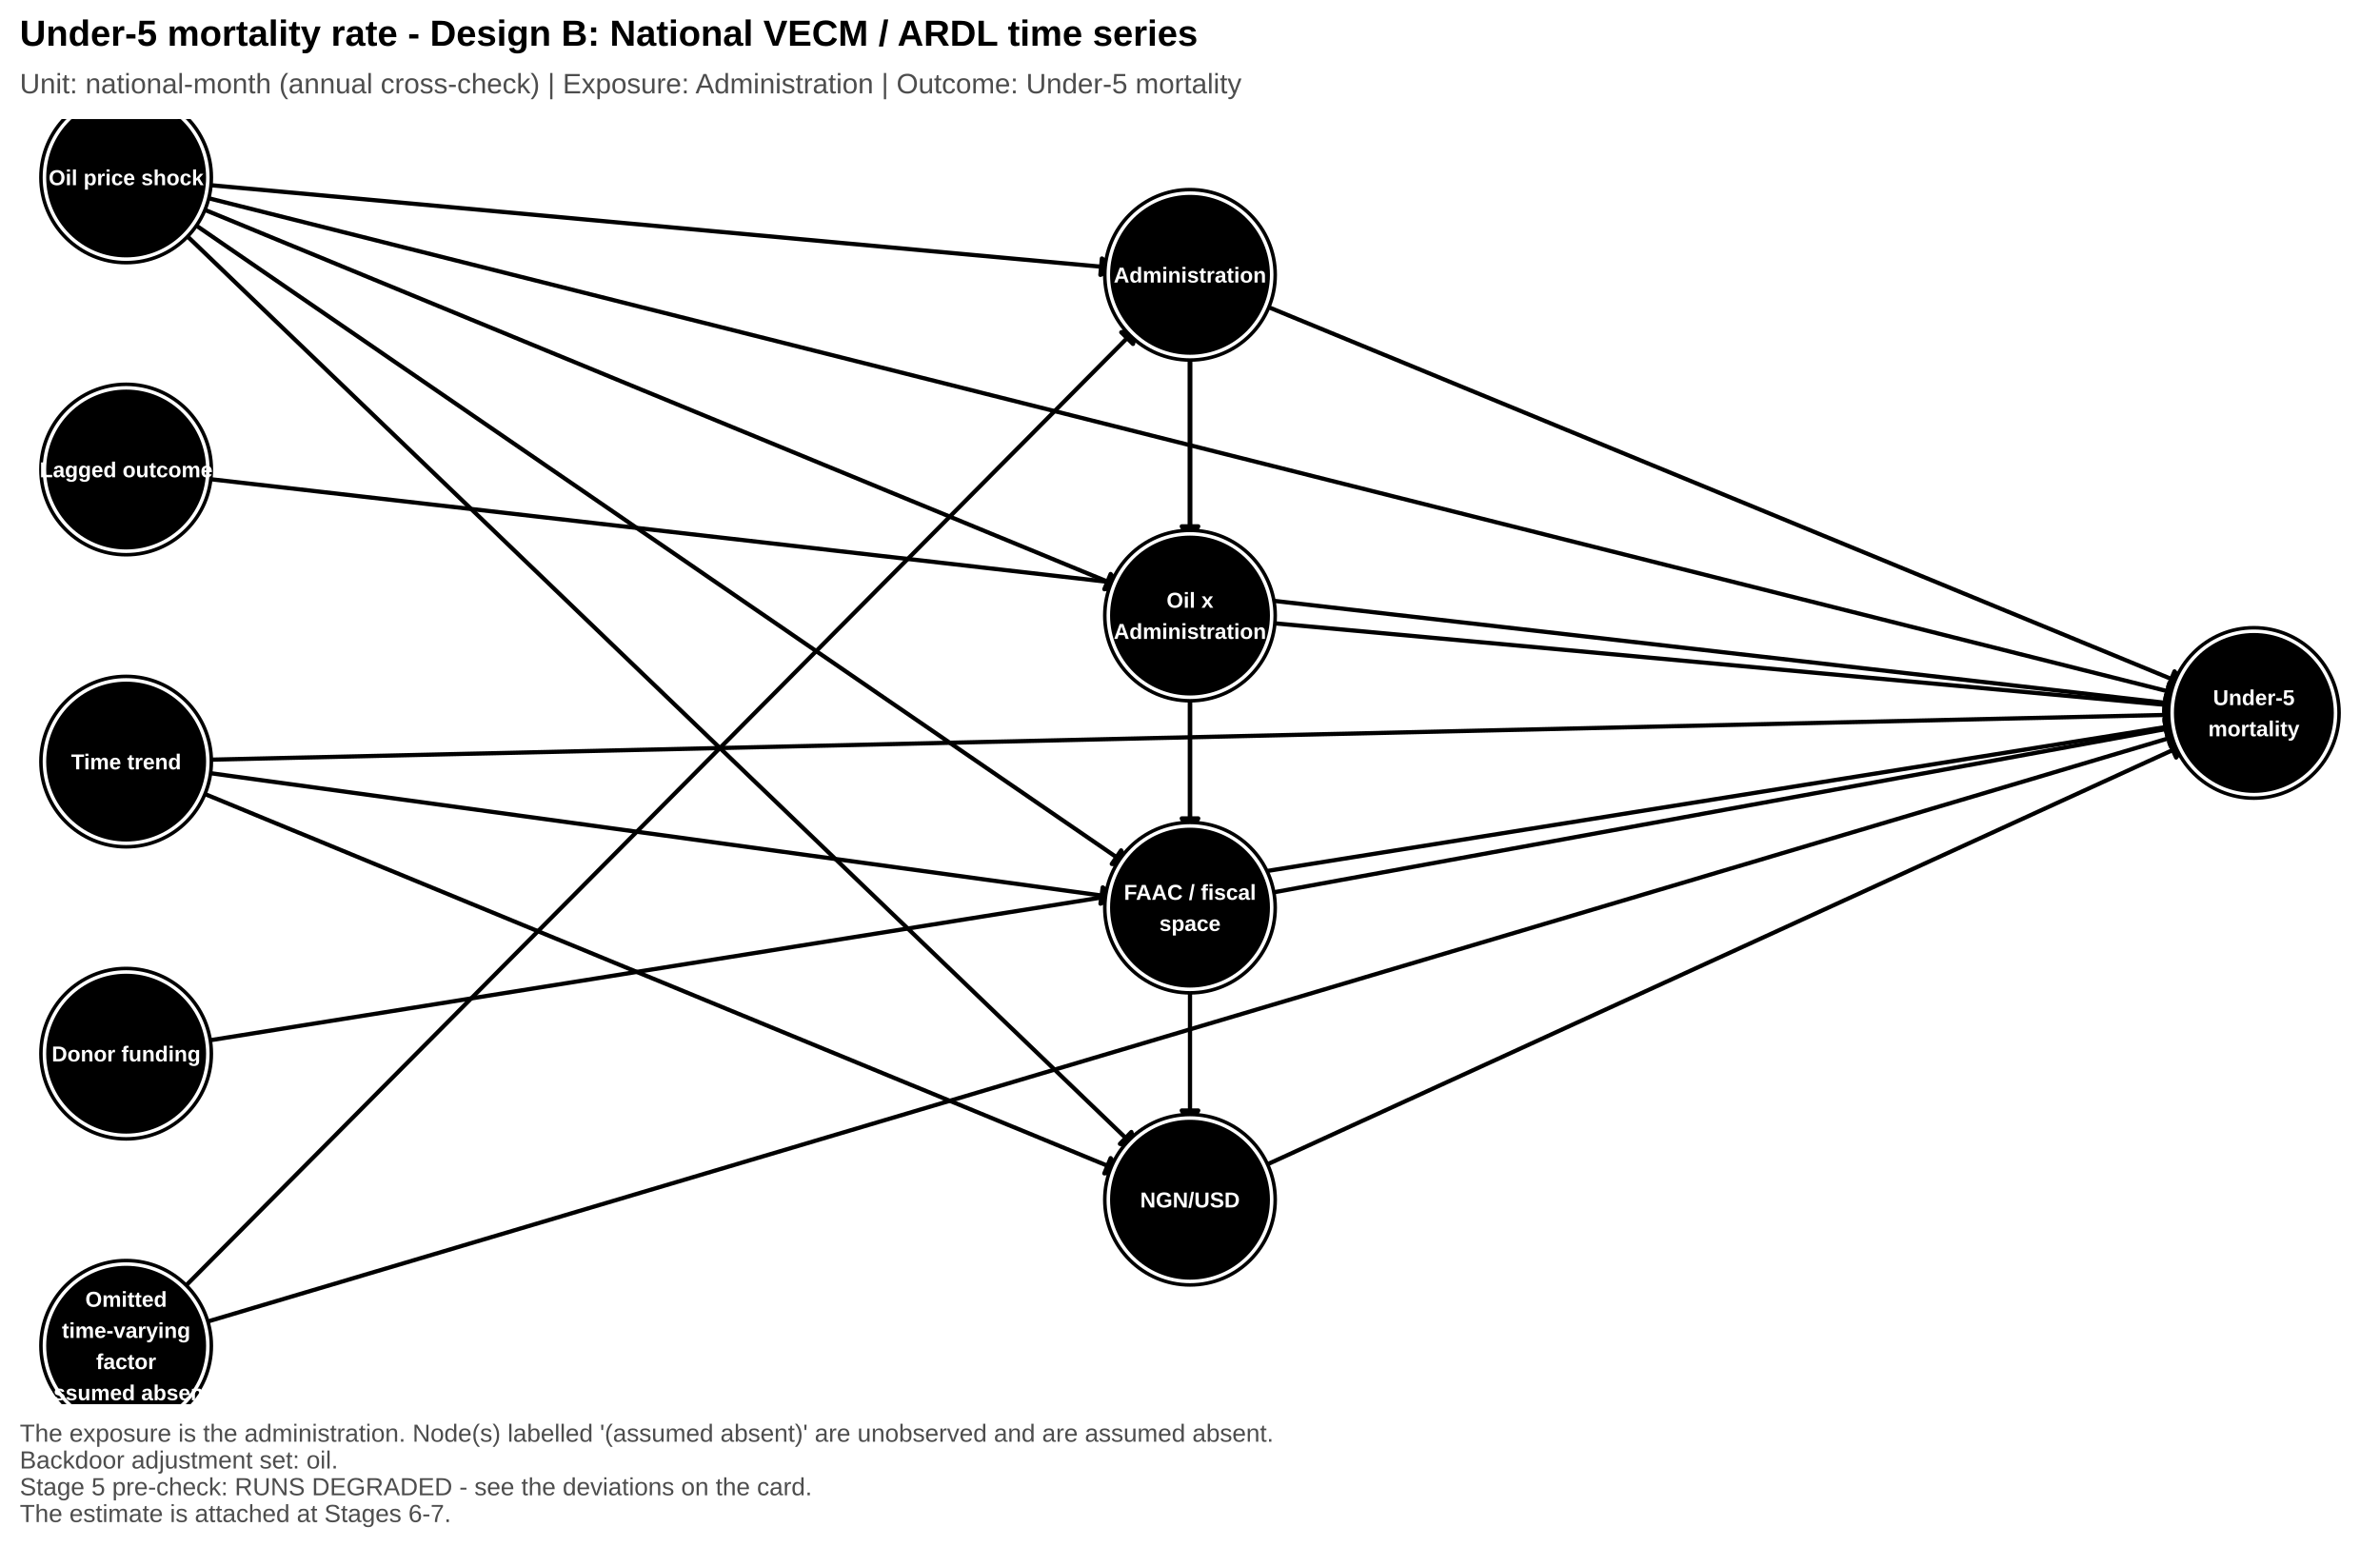
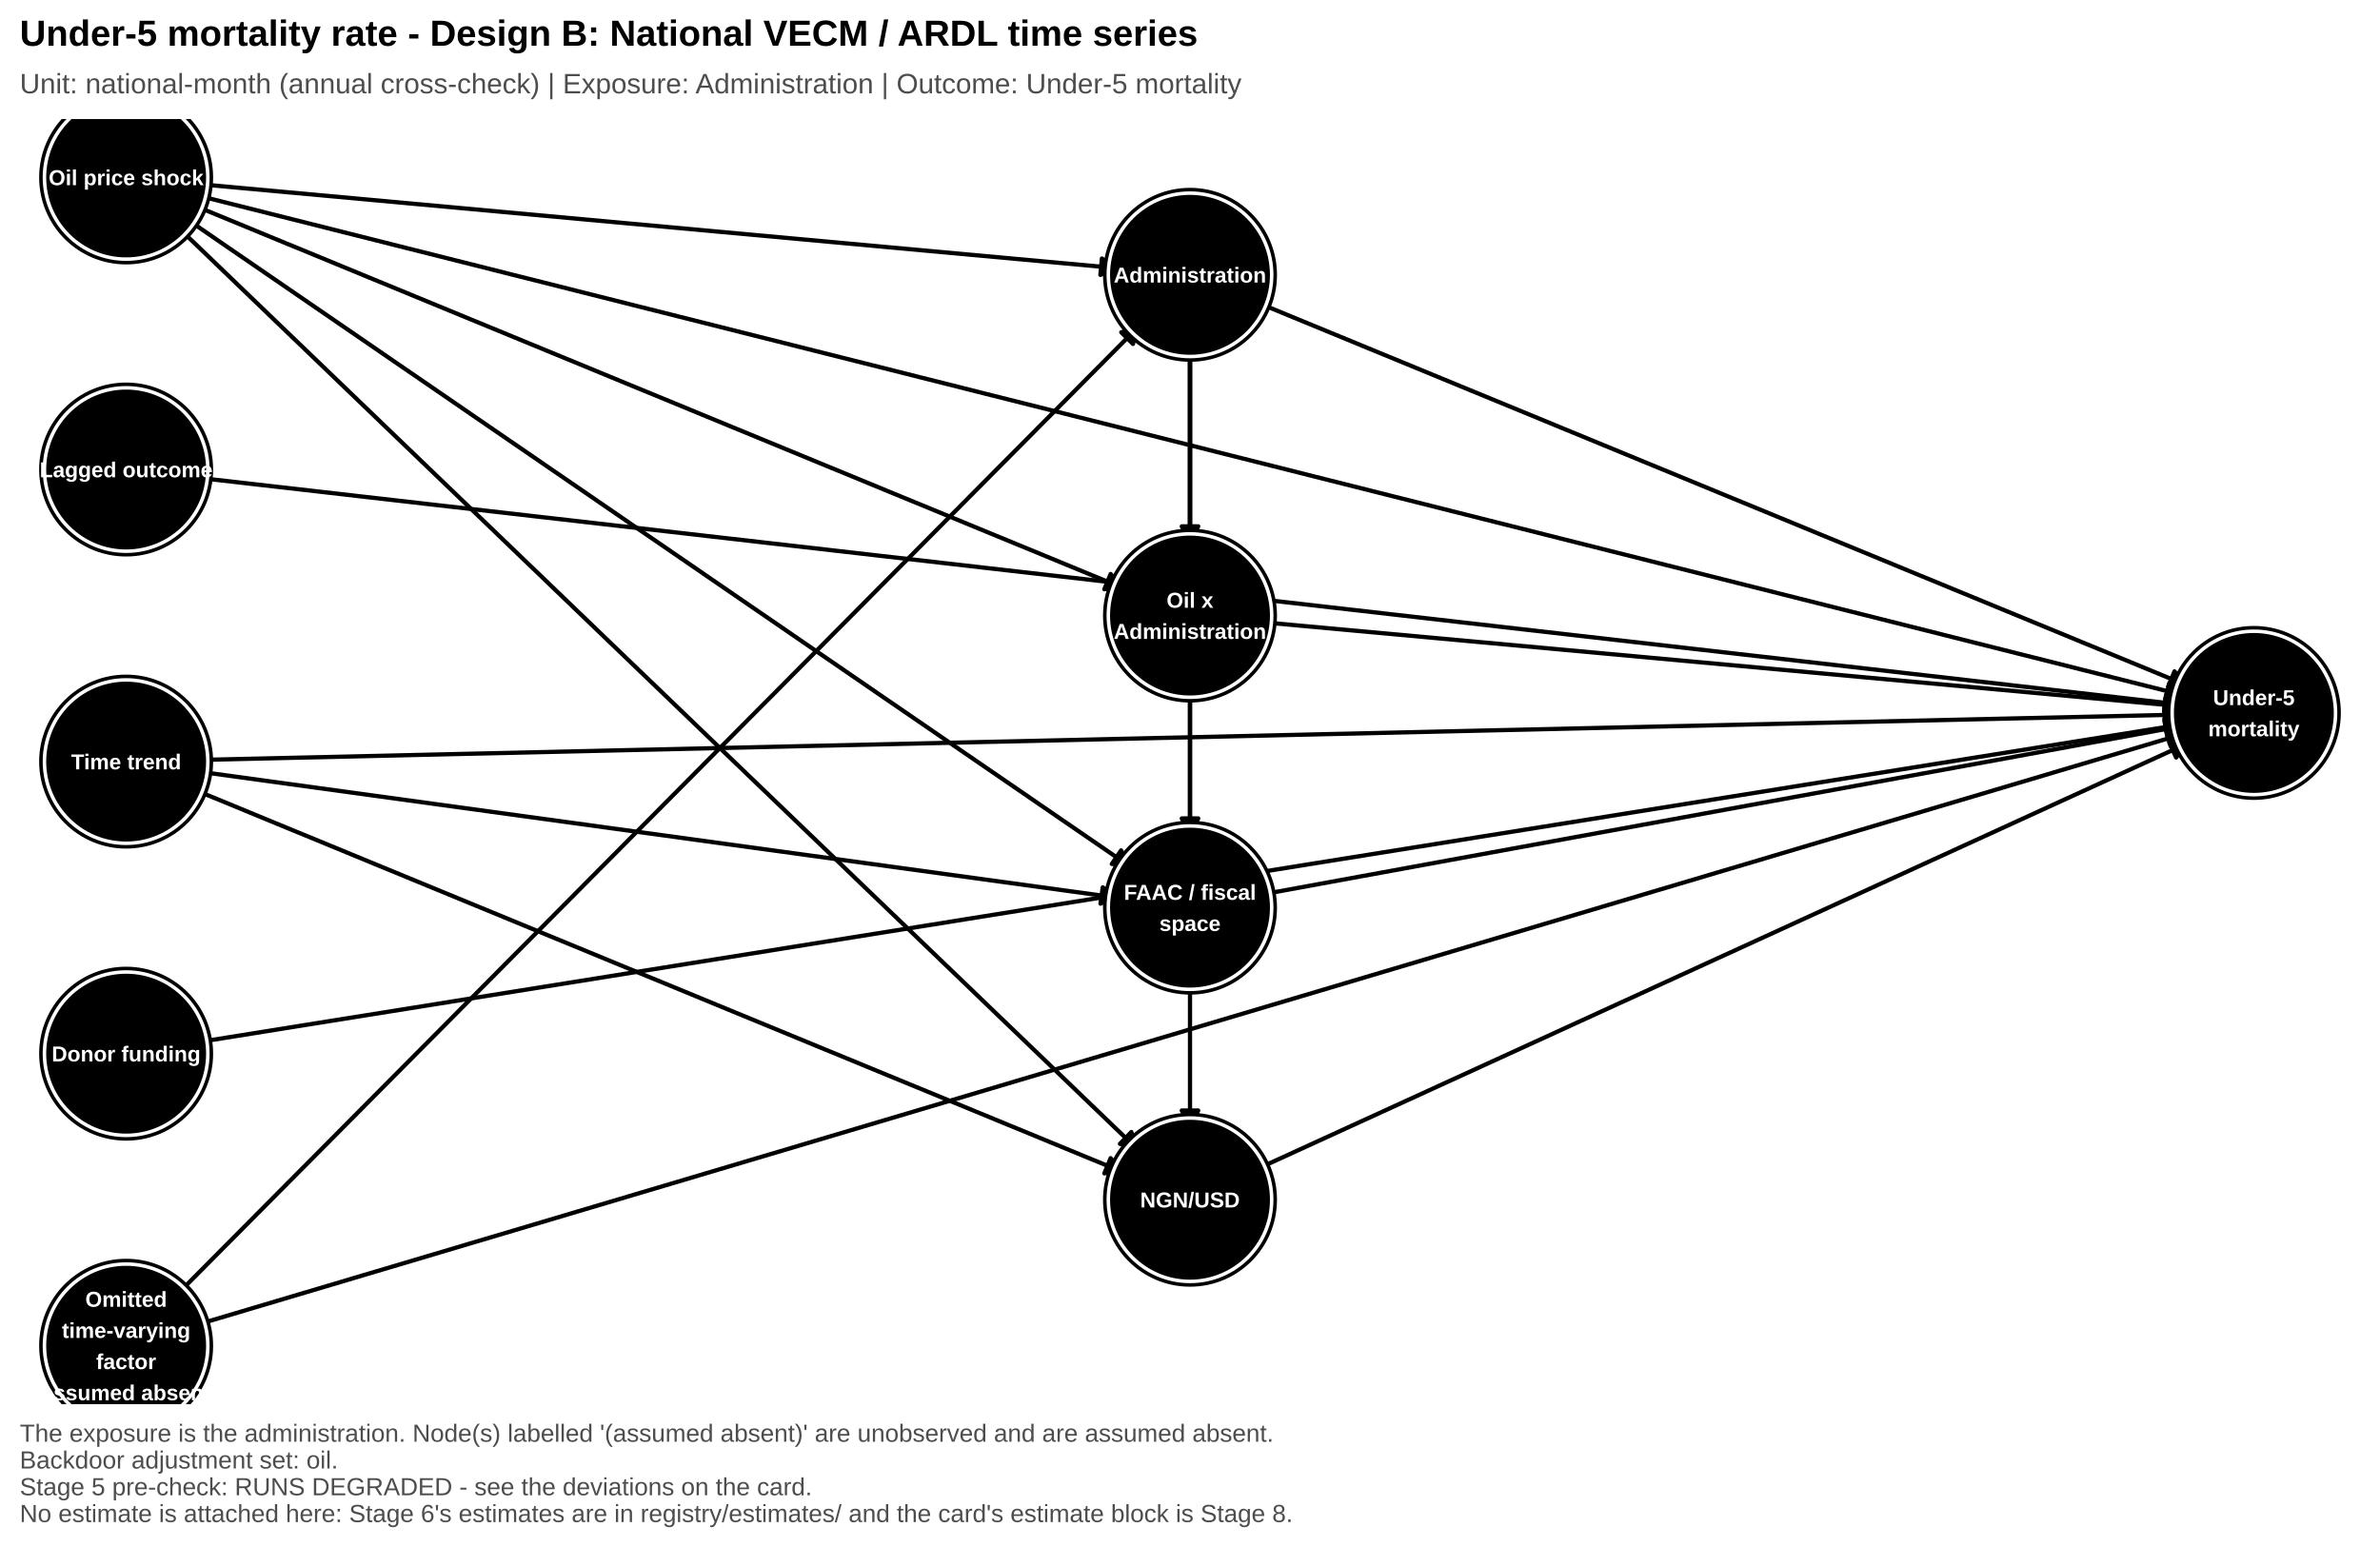
<svg xmlns="http://www.w3.org/2000/svg" width="720.00pt" height="468.00pt" viewBox="0 0 720.00 468.00">
  <g class="svglite">
    <defs>
      <style type="text/css">
    .svglite line, .svglite polyline, .svglite polygon, .svglite path, .svglite rect, .svglite circle {
      fill: none;
      stroke: #000000;
      stroke-linecap: round;
      stroke-linejoin: round;
      stroke-miterlimit: 10.00;
    }
    .svglite text {
      white-space: pre;
    }
    .svglite g.glyphgroup path {
      fill: inherit;
      stroke: none;
    }
  </style>
    </defs>
    <rect width="100%" height="100%" style="stroke: none; fill: #FFFFFF;" />
    <defs>
      <clipPath id="cpMC4wMHw3MjAuMDB8MC4wMHw0NjguMDA=">
        <rect x="0.00" y="0.00" width="720.00" height="468.00" />
      </clipPath>
    </defs>
    <g clip-path="url(#cpMC4wMHw3MjAuMDB8MC4wMHw0NjguMDA=)">
      <rect x="0.00" y="-0" width="720.00" height="468.00" style="stroke-width: 1.16; stroke: none; fill: #FFFFFF;" />
    </g>
    <defs>
      <clipPath id="cpNS45OHw3MTQuMDJ8MzYuMDF8NDI0Ljgw">
        <rect x="5.98" y="36.01" width="708.04" height="388.78" />
      </clipPath>
    </defs>
    <g clip-path="url(#cpNS45OHw3MTQuMDJ8MzYuMDF8NDI0Ljgw)">
      <polyline points="380.97,91.77 382.76,92.51 386.01,93.85 389.26,95.19 392.51,96.53 395.76,97.86 399.01,99.20 402.26,100.54 405.51,101.88 408.76,103.22 412.01,104.56 415.27,105.90 418.52,107.24 421.77,108.57 425.02,109.91 428.27,111.25 431.52,112.59 434.77,113.93 438.02,115.27 441.27,116.61 444.52,117.95 447.77,119.28 451.03,120.62 454.28,121.96 457.53,123.30 460.78,124.64 464.03,125.98 467.28,127.32 470.53,128.66 473.78,130.00 477.03,131.33 480.28,132.67 483.53,134.01 486.78,135.35 490.04,136.69 493.29,138.03 496.54,139.37 499.79,140.71 503.04,142.04 506.29,143.38 509.54,144.72 512.79,146.06 516.04,147.40 519.29,148.74 522.54,150.08 525.80,151.42 529.05,152.75 532.30,154.09 535.55,155.43 538.80,156.77 542.05,158.11 545.30,159.45 548.55,160.79 551.80,162.13 555.05,163.46 558.30,164.80 561.56,166.14 564.81,167.48 568.06,168.82 571.31,170.16 574.56,171.50 577.81,172.84 581.06,174.18 584.31,175.51 587.56,176.85 590.81,178.19 594.06,179.53 597.32,180.87 600.57,182.21 603.82,183.55 607.07,184.89 610.32,186.22 613.57,187.56 616.82,188.90 620.07,190.24 623.32,191.58 626.57,192.92 629.82,194.26 633.08,195.60 636.33,196.93 639.58,198.27 642.83,199.61 646.08,200.95 649.33,202.29 652.58,203.63 655.83,204.97 659.08,206.31 660.87,207.04 " style="stroke-width: 1.28; stroke-linecap: butt;" />
      <polygon points="655.93,207.70 660.87,207.04 657.83,203.10 " style="stroke-width: 1.28; stroke-linecap: butt; fill: #000000;" />
      <polyline points="360.00,105.81 360.00,106.34 360.00,108.28 360.00,110.21 360.00,112.14 360.00,114.08 360.00,116.01 360.00,117.95 360.00,119.88 360.00,121.81 360.00,123.75 360.00,125.68 360.00,127.62 360.00,129.55 360.00,131.48 360.00,133.42 360.00,135.35 360.00,137.28 360.00,139.22 360.00,141.15 360.00,143.09 360.00,145.02 360.00,146.95 360.00,148.89 360.00,150.82 360.00,152.75 360.00,154.69 360.00,156.62 360.00,158.56 360.00,160.49 360.00,162.42 360.00,164.36 360.00,166.29 360.00,168.22 360.00,170.16 360.00,172.09 360.00,174.03 360.00,175.96 360.00,177.89 360.00,179.83 360.00,181.76 360.00,183.70 360.00,185.63 360.00,187.56 360.00,189.50 360.00,191.43 360.00,193.36 360.00,195.30 360.00,197.23 360.00,199.17 360.00,201.10 360.00,203.03 360.00,204.97 360.00,206.90 360.00,208.83 360.00,210.77 360.00,212.70 360.00,214.64 360.00,216.57 360.00,218.50 360.00,220.44 360.00,222.37 360.00,224.31 360.00,226.24 360.00,228.17 360.00,230.11 360.00,232.04 360.00,233.97 360.00,235.91 360.00,237.84 360.00,239.78 360.00,241.71 360.00,243.64 360.00,245.58 360.00,247.51 360.00,249.44 360.00,251.38 360.00,251.91 " style="stroke-width: 1.28; stroke-linecap: butt;" />
      <polygon points="357.51,247.59 360.00,251.91 362.49,247.59 " style="stroke-width: 1.28; stroke-linecap: butt; fill: #000000;" />
      <polyline points="360.00,105.81 360.00,108.57 360.00,111.40 360.00,114.23 360.00,117.05 360.00,119.88 360.00,122.71 360.00,125.53 360.00,128.36 360.00,131.19 360.00,134.01 360.00,136.84 360.00,139.66 360.00,142.49 360.00,145.32 360.00,148.14 360.00,150.97 360.00,153.80 360.00,156.62 360.00,159.45 360.00,162.27 360.00,165.10 360.00,167.93 360.00,170.75 360.00,173.58 360.00,176.41 360.00,179.23 360.00,182.06 360.00,184.89 360.00,187.71 360.00,190.54 360.00,193.36 360.00,196.19 360.00,199.02 360.00,201.84 360.00,204.67 360.00,207.50 360.00,210.32 360.00,213.15 360.00,215.98 360.00,218.80 360.00,221.63 360.00,224.45 360.00,227.28 360.00,230.11 360.00,232.93 360.00,235.76 360.00,238.59 360.00,241.41 360.00,244.24 360.00,247.06 360.00,249.89 360.00,252.72 360.00,255.54 360.00,258.37 360.00,261.20 360.00,264.02 360.00,266.85 360.00,269.68 360.00,272.50 360.00,275.33 360.00,278.15 360.00,280.98 360.00,283.81 360.00,286.63 360.00,289.46 360.00,292.29 360.00,295.11 360.00,297.94 360.00,300.77 360.00,303.59 360.00,306.42 360.00,309.24 360.00,312.07 360.00,314.90 360.00,317.72 360.00,320.55 360.00,323.38 360.00,326.20 360.00,329.03 360.00,331.85 360.00,334.68 360.00,337.51 360.00,340.27 " style="stroke-width: 1.28; stroke-linecap: butt;" />
      <polygon points="357.51,335.95 360.00,340.27 362.49,335.95 " style="stroke-width: 1.28; stroke-linecap: butt; fill: #000000;" />
      <polyline points="360.00,105.81 360.00,106.05 360.00,107.09 360.00,108.13 360.00,109.17 360.00,110.21 360.00,111.25 360.00,112.29 360.00,113.33 360.00,114.38 360.00,115.42 360.00,116.46 360.00,117.50 360.00,118.54 360.00,119.58 360.00,120.62 360.00,121.66 360.00,122.71 360.00,123.75 360.00,124.79 360.00,125.83 360.00,126.87 360.00,127.91 360.00,128.95 360.00,130.00 360.00,131.04 360.00,132.08 360.00,133.12 360.00,134.16 360.00,135.20 360.00,136.24 360.00,137.28 360.00,138.33 360.00,139.37 360.00,140.41 360.00,141.45 360.00,142.49 360.00,143.53 360.00,144.57 360.00,145.61 360.00,146.66 360.00,147.70 360.00,148.74 360.00,149.78 360.00,150.82 360.00,151.86 360.00,152.90 360.00,153.94 360.00,154.99 360.00,156.03 360.00,157.07 360.00,158.11 360.00,159.15 360.00,160.19 360.00,161.23 360.00,162.27 360.00,163.32 360.00,163.55 " style="stroke-width: 1.28; stroke-linecap: butt;" />
      <polygon points="357.51,159.23 360.00,163.55 362.49,159.23 " style="stroke-width: 1.28; stroke-linecap: butt; fill: #000000;" />
      <polyline points="60.55,315.18 64.17,314.60 70.67,313.56 77.17,312.52 83.67,311.48 90.18,310.43 96.68,309.39 103.18,308.35 109.68,307.31 116.18,306.27 122.68,305.23 129.19,304.19 135.69,303.15 142.19,302.10 148.69,301.06 155.19,300.02 161.70,298.98 168.20,297.94 174.70,296.90 181.20,295.86 187.70,294.82 194.20,293.77 200.71,292.73 207.21,291.69 213.71,290.65 220.21,289.61 226.71,288.57 233.22,287.53 239.72,286.48 246.22,285.44 252.72,284.40 259.22,283.36 265.72,282.32 272.23,281.28 278.73,280.24 285.23,279.20 291.73,278.15 298.23,277.11 304.73,276.07 311.24,275.03 317.74,273.99 324.24,272.95 330.74,271.91 337.24,270.87 343.75,269.82 350.25,268.78 356.75,267.74 363.25,266.70 369.75,265.66 376.25,264.62 382.76,263.58 389.26,262.54 395.76,261.49 402.26,260.45 408.76,259.41 415.27,258.37 421.77,257.33 428.27,256.29 434.77,255.25 441.27,254.21 447.77,253.16 454.28,252.12 460.78,251.08 467.28,250.04 473.78,249.00 480.28,247.96 486.78,246.92 493.29,245.87 499.79,244.83 506.29,243.79 512.79,242.75 519.29,241.71 525.80,240.67 532.30,239.63 538.80,238.59 545.30,237.54 551.80,236.50 558.30,235.46 564.81,234.42 571.31,233.38 577.81,232.34 584.31,231.30 590.81,230.26 597.32,229.21 603.82,228.17 610.32,227.13 616.82,226.09 623.32,225.05 629.82,224.01 636.33,222.97 642.83,221.93 649.33,220.88 655.83,219.84 659.45,219.26 " style="stroke-width: 1.28; stroke-linecap: butt;" />
      <polygon points="655.58,222.41 659.45,219.26 654.79,217.49 " style="stroke-width: 1.28; stroke-linecap: butt; fill: #000000;" />
      <polyline points="382.31,270.50 382.76,270.42 386.01,269.82 389.26,269.23 392.51,268.63 395.76,268.04 399.01,267.44 402.26,266.85 405.51,266.25 408.76,265.66 412.01,265.06 415.27,264.47 418.52,263.87 421.77,263.28 425.02,262.68 428.27,262.09 431.52,261.49 434.77,260.90 438.02,260.30 441.27,259.71 444.52,259.11 447.77,258.52 451.03,257.92 454.28,257.33 457.53,256.73 460.78,256.14 464.03,255.54 467.28,254.95 470.53,254.35 473.78,253.76 477.03,253.16 480.28,252.57 483.53,251.97 486.78,251.38 490.04,250.78 493.29,250.19 496.54,249.59 499.79,249.00 503.04,248.40 506.29,247.81 509.54,247.21 512.79,246.62 516.04,246.02 519.29,245.43 522.54,244.83 525.80,244.24 529.05,243.64 532.30,243.05 535.55,242.45 538.80,241.86 542.05,241.26 545.30,240.67 548.55,240.07 551.80,239.48 555.05,238.88 558.30,238.29 561.56,237.69 564.81,237.10 568.06,236.50 571.31,235.91 574.56,235.31 577.81,234.72 581.06,234.12 584.31,233.53 587.56,232.93 590.81,232.34 594.06,231.74 597.32,231.15 600.57,230.55 603.82,229.96 607.07,229.36 610.32,228.77 613.57,228.17 616.82,227.58 620.07,226.98 623.32,226.39 626.57,225.79 629.82,225.20 633.08,224.60 636.33,224.01 639.58,223.41 642.83,222.82 646.08,222.22 649.33,221.63 652.58,221.03 655.83,220.44 659.08,219.84 659.53,219.76 " style="stroke-width: 1.28; stroke-linecap: butt;" />
      <polygon points="655.74,222.99 659.53,219.76 654.84,218.09 " style="stroke-width: 1.28; stroke-linecap: butt; fill: #000000;" />
      <polyline points="380.62,353.51 382.76,352.53 386.01,351.04 389.26,349.56 392.51,348.07 395.76,346.58 399.01,345.09 402.26,343.61 405.51,342.12 408.76,340.63 412.01,339.14 415.27,337.66 418.52,336.17 421.77,334.68 425.02,333.19 428.27,331.71 431.52,330.22 434.77,328.73 438.02,327.24 441.27,325.76 444.52,324.27 447.77,322.78 451.03,321.29 454.28,319.81 457.53,318.32 460.78,316.83 464.03,315.34 467.28,313.86 470.53,312.37 473.78,310.88 477.03,309.39 480.28,307.91 483.53,306.42 486.78,304.93 490.04,303.44 493.29,301.96 496.54,300.47 499.79,298.98 503.04,297.49 506.29,296.01 509.54,294.52 512.79,293.03 516.04,291.54 519.29,290.05 522.54,288.57 525.80,287.08 529.05,285.59 532.30,284.10 535.55,282.62 538.80,281.13 542.05,279.64 545.30,278.15 548.55,276.67 551.80,275.18 555.05,273.69 558.30,272.20 561.56,270.72 564.81,269.23 568.06,267.74 571.31,266.25 574.56,264.77 577.81,263.28 581.06,261.79 584.31,260.30 587.56,258.82 590.81,257.33 594.06,255.84 597.32,254.35 600.57,252.87 603.82,251.38 607.07,249.89 610.32,248.40 613.57,246.92 616.82,245.43 620.07,243.94 623.32,242.45 626.57,240.97 629.82,239.48 633.08,237.99 636.33,236.50 639.58,235.02 642.83,233.53 646.08,232.04 649.33,230.55 652.58,229.07 655.83,227.58 659.08,226.09 661.22,225.11 " style="stroke-width: 1.28; stroke-linecap: butt;" />
      <polygon points="658.33,229.17 661.22,225.11 656.26,224.64 " style="stroke-width: 1.28; stroke-linecap: butt; fill: #000000;" />
      <polyline points="60.69,144.62 64.17,145.02 70.67,145.76 77.17,146.51 83.67,147.25 90.18,147.99 96.68,148.74 103.18,149.48 109.68,150.23 116.18,150.97 122.68,151.71 129.19,152.46 135.69,153.20 142.19,153.94 148.69,154.69 155.19,155.43 161.70,156.18 168.20,156.92 174.70,157.66 181.20,158.41 187.70,159.15 194.20,159.89 200.71,160.64 207.21,161.38 213.71,162.13 220.21,162.87 226.71,163.61 233.22,164.36 239.72,165.10 246.22,165.84 252.72,166.59 259.22,167.33 265.72,168.08 272.23,168.82 278.73,169.56 285.23,170.31 291.73,171.05 298.23,171.80 304.73,172.54 311.24,173.28 317.74,174.03 324.24,174.77 330.74,175.51 337.24,176.26 343.75,177.00 350.25,177.75 356.75,178.49 363.25,179.23 369.75,179.98 376.25,180.72 382.76,181.46 389.26,182.21 395.76,182.95 402.26,183.70 408.76,184.44 415.27,185.18 421.77,185.93 428.27,186.67 434.77,187.41 441.27,188.16 447.77,188.90 454.28,189.65 460.78,190.39 467.28,191.13 473.78,191.88 480.28,192.62 486.78,193.36 493.29,194.11 499.79,194.85 506.29,195.60 512.79,196.34 519.29,197.08 525.80,197.83 532.30,198.57 538.80,199.31 545.30,200.06 551.80,200.80 558.30,201.55 564.81,202.29 571.31,203.03 577.81,203.78 584.31,204.52 590.81,205.26 597.32,206.01 603.82,206.75 610.32,207.50 616.82,208.24 623.32,208.98 629.82,209.73 636.33,210.47 642.83,211.22 649.33,211.96 655.83,212.70 659.31,213.10 " style="stroke-width: 1.28; stroke-linecap: butt;" />
      <polygon points="654.74,215.08 659.31,213.10 655.31,210.14 " style="stroke-width: 1.28; stroke-linecap: butt; fill: #000000;" />
      <polyline points="60.15,59.22 64.17,60.23 70.67,61.87 77.17,63.50 83.67,65.14 90.18,66.77 96.68,68.41 103.18,70.05 109.68,71.68 116.18,73.32 122.68,74.96 129.19,76.59 135.69,78.23 142.19,79.86 148.69,81.50 155.19,83.14 161.70,84.77 168.20,86.41 174.70,88.05 181.20,89.68 187.70,91.32 194.20,92.96 200.71,94.59 207.21,96.23 213.71,97.86 220.21,99.50 226.71,101.14 233.22,102.77 239.72,104.41 246.22,106.05 252.72,107.68 259.22,109.32 265.72,110.95 272.23,112.59 278.73,114.23 285.23,115.86 291.73,117.50 298.23,119.14 304.73,120.77 311.24,122.41 317.74,124.04 324.24,125.68 330.74,127.32 337.24,128.95 343.75,130.59 350.25,132.23 356.75,133.86 363.25,135.50 369.75,137.14 376.25,138.77 382.76,140.41 389.26,142.04 395.76,143.68 402.26,145.32 408.76,146.95 415.27,148.59 421.77,150.23 428.27,151.86 434.77,153.50 441.27,155.13 447.77,156.77 454.28,158.41 460.78,160.04 467.28,161.68 473.78,163.32 480.28,164.95 486.78,166.59 493.29,168.22 499.79,169.86 506.29,171.50 512.79,173.13 519.29,174.77 525.80,176.41 532.30,178.04 538.80,179.68 545.30,181.32 551.80,182.95 558.30,184.59 564.81,186.22 571.31,187.86 577.81,189.50 584.31,191.13 590.81,192.77 597.32,194.41 603.82,196.04 610.32,197.68 616.82,199.31 623.32,200.95 629.82,202.59 636.33,204.22 642.83,205.86 649.33,207.50 655.83,209.13 659.85,210.14 " style="stroke-width: 1.28; stroke-linecap: butt;" />
      <polygon points="655.06,211.51 659.85,210.14 656.27,206.67 " style="stroke-width: 1.28; stroke-linecap: butt; fill: #000000;" />
      <polyline points="60.74,55.75 60.92,55.77 64.17,56.06 67.42,56.36 70.67,56.66 73.92,56.96 77.17,57.25 80.42,57.55 83.67,57.85 86.92,58.15 90.18,58.44 93.43,58.74 96.68,59.04 99.93,59.34 103.18,59.63 106.43,59.93 109.68,60.23 112.93,60.53 116.18,60.82 119.43,61.12 122.68,61.42 125.94,61.72 129.19,62.01 132.44,62.31 135.69,62.61 138.94,62.91 142.19,63.20 145.44,63.50 148.69,63.80 151.94,64.10 155.19,64.39 158.44,64.69 161.70,64.99 164.95,65.29 168.20,65.58 171.45,65.88 174.70,66.18 177.95,66.48 181.20,66.77 184.45,67.07 187.70,67.37 190.95,67.67 194.20,67.96 197.46,68.26 200.71,68.56 203.96,68.86 207.21,69.15 210.46,69.45 213.71,69.75 216.96,70.05 220.21,70.34 223.46,70.64 226.71,70.94 229.96,71.24 233.22,71.53 236.47,71.83 239.72,72.13 242.97,72.43 246.22,72.72 249.47,73.02 252.72,73.32 255.97,73.62 259.22,73.91 262.47,74.21 265.72,74.51 268.97,74.81 272.23,75.10 275.48,75.40 278.73,75.70 281.98,76.00 285.23,76.29 288.48,76.59 291.73,76.89 294.98,77.19 298.23,77.48 301.48,77.78 304.73,78.08 307.99,78.38 311.24,78.67 314.49,78.97 317.74,79.27 320.99,79.57 324.24,79.86 327.49,80.16 330.74,80.46 333.99,80.76 337.24,81.05 337.42,81.07 " style="stroke-width: 1.28; stroke-linecap: butt;" />
      <polygon points="332.89,83.16 337.42,81.07 333.35,78.20 " style="stroke-width: 1.28; stroke-linecap: butt; fill: #000000;" />
      <polyline points="56.86,66.52 57.67,67.07 60.92,69.30 64.17,71.53 67.42,73.77 70.67,76.00 73.92,78.23 77.17,80.46 80.42,82.69 83.67,84.92 86.92,87.15 90.18,89.39 93.43,91.62 96.68,93.85 99.93,96.08 103.18,98.31 106.43,100.54 109.68,102.77 112.93,105.00 116.18,107.24 119.43,109.47 122.68,111.70 125.94,113.93 129.19,116.16 132.44,118.39 135.69,120.62 138.94,122.85 142.19,125.09 145.44,127.32 148.69,129.55 151.94,131.78 155.19,134.01 158.44,136.24 161.70,138.47 164.95,140.71 168.20,142.94 171.45,145.17 174.70,147.40 177.95,149.63 181.20,151.86 184.45,154.09 187.70,156.32 190.95,158.56 194.20,160.79 197.46,163.02 200.71,165.25 203.96,167.48 207.21,169.71 210.46,171.94 213.71,174.18 216.96,176.41 220.21,178.64 223.46,180.87 226.71,183.10 229.96,185.33 233.22,187.56 236.47,189.79 239.72,192.03 242.97,194.26 246.22,196.49 249.47,198.72 252.72,200.95 255.97,203.18 259.22,205.41 262.47,207.64 265.72,209.88 268.97,212.11 272.23,214.34 275.48,216.57 278.73,218.80 281.98,221.03 285.23,223.26 288.48,225.50 291.73,227.73 294.98,229.96 298.23,232.19 301.48,234.42 304.73,236.65 307.99,238.88 311.24,241.11 314.49,243.35 317.74,245.58 320.99,247.81 324.24,250.04 327.49,252.27 330.74,254.50 333.99,256.73 337.24,258.97 340.49,261.20 341.30,261.75 " style="stroke-width: 1.28; stroke-linecap: butt;" />
      <polygon points="336.34,261.36 341.30,261.75 339.16,257.26 " style="stroke-width: 1.28; stroke-linecap: butt; fill: #000000;" />
      <polyline points="54.51,69.40 57.67,72.43 60.92,75.55 64.17,78.67 67.42,81.80 70.67,84.92 73.92,88.05 77.17,91.17 80.42,94.29 83.67,97.42 86.92,100.54 90.18,103.67 93.43,106.79 96.68,109.91 99.93,113.04 103.18,116.16 106.43,119.28 109.68,122.41 112.93,125.53 116.18,128.66 119.43,131.78 122.68,134.90 125.94,138.03 129.19,141.15 132.44,144.28 135.69,147.40 138.94,150.52 142.19,153.65 145.44,156.77 148.69,159.89 151.94,163.02 155.19,166.14 158.44,169.27 161.70,172.39 164.95,175.51 168.20,178.64 171.45,181.76 174.70,184.89 177.95,188.01 181.20,191.13 184.45,194.26 187.70,197.38 190.95,200.50 194.20,203.63 197.46,206.75 200.71,209.88 203.96,213.00 207.21,216.12 210.46,219.25 213.71,222.37 216.96,225.50 220.21,228.62 223.46,231.74 226.71,234.87 229.96,237.99 233.22,241.11 236.47,244.24 239.72,247.36 242.97,250.49 246.22,253.61 249.47,256.73 252.72,259.86 255.97,262.98 259.22,266.11 262.47,269.23 265.72,272.35 268.97,275.48 272.23,278.60 275.48,281.72 278.73,284.85 281.98,287.97 285.23,291.10 288.48,294.22 291.73,297.34 294.98,300.47 298.23,303.59 301.48,306.72 304.73,309.84 307.99,312.96 311.24,316.09 314.49,319.21 317.74,322.33 320.99,325.46 324.24,328.58 327.49,331.71 330.74,334.83 333.99,337.95 337.24,341.08 340.49,344.20 343.65,347.23 " style="stroke-width: 1.28; stroke-linecap: butt;" />
      <polygon points="338.81,346.04 343.65,347.23 342.26,342.45 " style="stroke-width: 1.28; stroke-linecap: butt; fill: #000000;" />
      <polyline points="59.13,62.32 60.92,63.06 64.17,64.39 67.42,65.73 70.67,67.07 73.92,68.41 77.17,69.75 80.42,71.09 83.67,72.43 86.92,73.77 90.18,75.10 93.43,76.44 96.68,77.78 99.93,79.12 103.18,80.46 106.43,81.80 109.68,83.14 112.93,84.48 116.18,85.81 119.43,87.15 122.68,88.49 125.94,89.83 129.19,91.17 132.44,92.51 135.69,93.85 138.94,95.19 142.19,96.53 145.44,97.86 148.69,99.20 151.94,100.54 155.19,101.88 158.44,103.22 161.70,104.56 164.95,105.90 168.20,107.24 171.45,108.57 174.70,109.91 177.95,111.25 181.20,112.59 184.45,113.93 187.70,115.27 190.95,116.61 194.20,117.95 197.46,119.28 200.71,120.62 203.96,121.96 207.21,123.30 210.46,124.64 213.71,125.98 216.96,127.32 220.21,128.66 223.46,130.00 226.71,131.33 229.96,132.67 233.22,134.01 236.47,135.35 239.72,136.69 242.97,138.03 246.22,139.37 249.47,140.71 252.72,142.04 255.97,143.38 259.22,144.72 262.47,146.06 265.72,147.40 268.97,148.74 272.23,150.08 275.48,151.42 278.73,152.75 281.98,154.09 285.23,155.43 288.48,156.77 291.73,158.11 294.98,159.45 298.23,160.79 301.48,162.13 304.73,163.46 307.99,164.80 311.24,166.14 314.49,167.48 317.74,168.82 320.99,170.16 324.24,171.50 327.49,172.84 330.74,174.18 333.99,175.51 337.24,176.85 339.03,177.59 " style="stroke-width: 1.28; stroke-linecap: butt;" />
      <polygon points="334.09,178.25 339.03,177.59 335.99,173.64 " style="stroke-width: 1.28; stroke-linecap: butt; fill: #000000;" />
      <polyline points="382.58,188.29 382.76,188.31 386.01,188.60 389.26,188.90 392.51,189.20 395.76,189.50 399.01,189.79 402.26,190.09 405.51,190.39 408.76,190.69 412.01,190.98 415.27,191.28 418.52,191.58 421.77,191.88 425.02,192.17 428.27,192.47 431.52,192.77 434.77,193.07 438.02,193.36 441.27,193.66 444.52,193.96 447.77,194.26 451.03,194.55 454.28,194.85 457.53,195.15 460.78,195.45 464.03,195.74 467.28,196.04 470.53,196.34 473.78,196.64 477.03,196.93 480.28,197.23 483.53,197.53 486.78,197.83 490.04,198.12 493.29,198.42 496.54,198.72 499.79,199.02 503.04,199.31 506.29,199.61 509.54,199.91 512.79,200.21 516.04,200.50 519.29,200.80 522.54,201.10 525.80,201.40 529.05,201.69 532.30,201.99 535.55,202.29 538.80,202.59 542.05,202.88 545.30,203.18 548.55,203.48 551.80,203.78 555.05,204.07 558.30,204.37 561.56,204.67 564.81,204.97 568.06,205.26 571.31,205.56 574.56,205.86 577.81,206.16 581.06,206.45 584.31,206.75 587.56,207.05 590.81,207.35 594.06,207.64 597.32,207.94 600.57,208.24 603.82,208.54 607.07,208.83 610.32,209.13 613.57,209.43 616.82,209.73 620.07,210.03 623.32,210.32 626.57,210.62 629.82,210.92 633.08,211.22 636.33,211.51 639.58,211.81 642.83,212.11 646.08,212.41 649.33,212.70 652.58,213.00 655.83,213.30 659.08,213.60 659.26,213.61 " style="stroke-width: 1.28; stroke-linecap: butt;" />
      <polygon points="654.73,215.70 659.26,213.61 655.19,210.74 " style="stroke-width: 1.28; stroke-linecap: butt; fill: #000000;" />
      <polyline points="60.83,229.89 64.17,229.81 70.67,229.66 77.17,229.51 83.67,229.36 90.18,229.21 96.68,229.07 103.18,228.92 109.68,228.77 116.18,228.62 122.68,228.47 129.19,228.32 135.69,228.17 142.19,228.02 148.69,227.88 155.19,227.73 161.70,227.58 168.20,227.43 174.70,227.28 181.20,227.13 187.70,226.98 194.20,226.83 200.71,226.69 207.21,226.54 213.71,226.39 220.21,226.24 226.71,226.09 233.22,225.94 239.72,225.79 246.22,225.64 252.72,225.50 259.22,225.35 265.72,225.20 272.23,225.05 278.73,224.90 285.23,224.75 291.73,224.60 298.23,224.45 304.73,224.31 311.24,224.16 317.74,224.01 324.24,223.86 330.74,223.71 337.24,223.56 343.75,223.41 350.25,223.26 356.75,223.12 363.25,222.97 369.75,222.82 376.25,222.67 382.76,222.52 389.26,222.37 395.76,222.22 402.26,222.07 408.76,221.93 415.27,221.78 421.77,221.63 428.27,221.48 434.77,221.33 441.27,221.18 447.77,221.03 454.28,220.88 460.78,220.74 467.28,220.59 473.78,220.44 480.28,220.29 486.78,220.14 493.29,219.99 499.79,219.84 506.29,219.69 512.79,219.55 519.29,219.40 525.80,219.25 532.30,219.10 538.80,218.95 545.30,218.80 551.80,218.65 558.30,218.50 564.81,218.36 571.31,218.21 577.81,218.06 584.31,217.91 590.81,217.76 597.32,217.61 603.82,217.46 610.32,217.31 616.82,217.17 623.32,217.02 629.82,216.87 636.33,216.72 642.83,216.57 649.33,216.42 655.83,216.27 659.17,216.20 " style="stroke-width: 1.28; stroke-linecap: butt;" />
      <polygon points="654.91,218.79 659.17,216.20 654.80,213.81 " style="stroke-width: 1.28; stroke-linecap: butt; fill: #000000;" />
      <polyline points="60.63,233.49 60.92,233.53 64.17,233.97 67.42,234.42 70.67,234.87 73.92,235.31 77.17,235.76 80.42,236.21 83.67,236.65 86.92,237.10 90.18,237.54 93.43,237.99 96.68,238.44 99.93,238.88 103.18,239.33 106.43,239.78 109.68,240.22 112.93,240.67 116.18,241.11 119.43,241.56 122.68,242.01 125.94,242.45 129.19,242.90 132.44,243.35 135.69,243.79 138.94,244.24 142.19,244.68 145.44,245.13 148.69,245.58 151.94,246.02 155.19,246.47 158.44,246.92 161.70,247.36 164.95,247.81 168.20,248.25 171.45,248.70 174.70,249.15 177.95,249.59 181.20,250.04 184.45,250.49 187.70,250.93 190.95,251.38 194.20,251.83 197.46,252.27 200.71,252.72 203.96,253.16 207.21,253.61 210.46,254.06 213.71,254.50 216.96,254.95 220.21,255.40 223.46,255.84 226.71,256.29 229.96,256.73 233.22,257.18 236.47,257.63 239.72,258.07 242.97,258.52 246.22,258.97 249.47,259.41 252.72,259.86 255.97,260.30 259.22,260.75 262.47,261.20 265.72,261.64 268.97,262.09 272.23,262.54 275.48,262.98 278.73,263.43 281.98,263.87 285.23,264.32 288.48,264.77 291.73,265.21 294.98,265.66 298.23,266.11 301.48,266.55 304.73,267.00 307.99,267.44 311.24,267.89 314.49,268.34 317.74,268.78 320.99,269.23 324.24,269.68 327.49,270.12 330.74,270.57 333.99,271.01 337.24,271.46 337.53,271.50 " style="stroke-width: 1.28; stroke-linecap: butt;" />
      <polygon points="332.92,273.38 337.53,271.50 333.60,268.45 " style="stroke-width: 1.28; stroke-linecap: butt; fill: #000000;" />
      <polyline points="59.13,239.04 60.92,239.78 64.17,241.11 67.42,242.45 70.67,243.79 73.92,245.13 77.17,246.47 80.42,247.81 83.67,249.15 86.92,250.49 90.18,251.83 93.43,253.16 96.68,254.50 99.93,255.84 103.18,257.18 106.43,258.52 109.68,259.86 112.93,261.20 116.18,262.54 119.43,263.87 122.68,265.21 125.94,266.55 129.19,267.89 132.44,269.23 135.69,270.57 138.94,271.91 142.19,273.25 145.44,274.58 148.69,275.92 151.94,277.26 155.19,278.60 158.44,279.94 161.70,281.28 164.95,282.62 168.20,283.96 171.45,285.29 174.70,286.63 177.95,287.97 181.20,289.31 184.45,290.65 187.70,291.99 190.95,293.33 194.20,294.67 197.46,296.01 200.71,297.34 203.96,298.68 207.21,300.02 210.46,301.36 213.71,302.70 216.96,304.04 220.21,305.38 223.46,306.72 226.71,308.05 229.96,309.39 233.22,310.73 236.47,312.07 239.72,313.41 242.97,314.75 246.22,316.09 249.47,317.43 252.72,318.76 255.97,320.10 259.22,321.44 262.47,322.78 265.72,324.12 268.97,325.46 272.23,326.80 275.48,328.14 278.73,329.47 281.98,330.81 285.23,332.15 288.48,333.49 291.73,334.83 294.98,336.17 298.23,337.51 301.48,338.85 304.73,340.19 307.99,341.52 311.24,342.86 314.49,344.20 317.74,345.54 320.99,346.88 324.24,348.22 327.49,349.56 330.74,350.90 333.99,352.23 337.24,353.57 339.03,354.31 " style="stroke-width: 1.28; stroke-linecap: butt;" />
      <polygon points="334.09,354.97 339.03,354.31 335.99,350.36 " style="stroke-width: 1.28; stroke-linecap: butt; fill: #000000;" />
      <polyline points="59.90,400.66 64.17,399.39 70.67,397.46 77.17,395.52 83.67,393.59 90.18,391.65 96.68,389.72 103.18,387.79 109.68,385.85 116.18,383.92 122.68,381.99 129.19,380.05 135.69,378.12 142.19,376.18 148.69,374.25 155.19,372.32 161.70,370.38 168.20,368.45 174.70,366.51 181.20,364.58 187.70,362.65 194.20,360.71 200.71,358.78 207.21,356.85 213.71,354.91 220.21,352.98 226.71,351.04 233.22,349.11 239.72,347.18 246.22,345.24 252.72,343.31 259.22,341.38 265.72,339.44 272.23,337.51 278.73,335.57 285.23,333.64 291.73,331.71 298.23,329.77 304.73,327.84 311.24,325.90 317.74,323.97 324.24,322.04 330.74,320.10 337.24,318.17 343.75,316.24 350.25,314.30 356.75,312.37 363.25,310.43 369.75,308.50 376.25,306.57 382.76,304.63 389.26,302.70 395.76,300.77 402.26,298.83 408.76,296.90 415.27,294.96 421.77,293.03 428.27,291.10 434.77,289.16 441.27,287.23 447.77,285.29 454.28,283.36 460.78,281.43 467.28,279.49 473.78,277.56 480.28,275.63 486.78,273.69 493.29,271.76 499.79,269.82 506.29,267.89 512.79,265.96 519.29,264.02 525.80,262.09 532.30,260.16 538.80,258.22 545.30,256.29 551.80,254.35 558.30,252.42 564.81,250.49 571.31,248.55 577.81,246.62 584.31,244.68 590.81,242.75 597.32,240.82 603.82,238.88 610.32,236.95 616.82,235.02 623.32,233.08 629.82,231.15 636.33,229.21 642.83,227.28 649.33,225.35 655.83,223.41 660.10,222.14 " style="stroke-width: 1.28; stroke-linecap: butt;" />
      <polygon points="656.68,225.76 660.10,222.14 655.26,220.99 " style="stroke-width: 1.28; stroke-linecap: butt; fill: #000000;" />
      <polyline points="54.14,391.04 54.42,390.76 57.67,387.49 60.92,384.22 64.17,380.94 67.42,377.67 70.67,374.40 73.92,371.13 77.17,367.85 80.42,364.58 83.67,361.31 86.92,358.04 90.18,354.76 93.43,351.49 96.68,348.22 99.93,344.95 103.18,341.67 106.43,338.40 109.68,335.13 112.93,331.85 116.18,328.58 119.43,325.31 122.68,322.04 125.94,318.76 129.19,315.49 132.44,312.22 135.69,308.95 138.94,305.67 142.19,302.40 145.44,299.13 148.69,295.86 151.94,292.58 155.19,289.31 158.44,286.04 161.70,282.77 164.95,279.49 168.20,276.22 171.45,272.95 174.70,269.68 177.95,266.40 181.20,263.13 184.45,259.86 187.70,256.59 190.95,253.31 194.20,250.04 197.46,246.77 200.71,243.49 203.96,240.22 207.21,236.95 210.46,233.68 213.71,230.40 216.96,227.13 220.21,223.86 223.46,220.59 226.71,217.31 229.96,214.04 233.22,210.77 236.47,207.50 239.72,204.22 242.97,200.95 246.22,197.68 249.47,194.41 252.72,191.13 255.97,187.86 259.22,184.59 262.47,181.32 265.72,178.04 268.97,174.77 272.23,171.50 275.48,168.22 278.73,164.95 281.98,161.68 285.23,158.41 288.48,155.13 291.73,151.86 294.98,148.59 298.23,145.32 301.48,142.04 304.73,138.77 307.99,135.50 311.24,132.23 314.49,128.95 317.74,125.68 320.99,122.41 324.24,119.14 327.49,115.86 330.74,112.59 333.99,109.32 337.24,106.05 340.49,102.77 343.75,99.50 344.02,99.23 " style="stroke-width: 1.28; stroke-linecap: butt;" />
      <polygon points="342.75,104.04 344.02,99.23 339.21,100.53 " style="stroke-width: 1.28; stroke-linecap: butt; fill: #000000;" />
      <circle cx="681.84" cy="215.68" r="25.96" style="stroke-width: 0.71; fill: #000000;" />
      <circle cx="360.00" cy="83.14" r="25.96" style="stroke-width: 0.71; fill: #000000;" />
      <circle cx="38.16" cy="318.76" r="25.96" style="stroke-width: 0.71; fill: #000000;" />
      <circle cx="360.00" cy="274.58" r="25.96" style="stroke-width: 0.71; fill: #000000;" />
      <circle cx="360.00" cy="362.94" r="25.96" style="stroke-width: 0.71; fill: #000000;" />
      <circle cx="38.16" cy="142.04" r="25.96" style="stroke-width: 0.71; fill: #000000;" />
      <circle cx="38.16" cy="53.68" r="25.96" style="stroke-width: 0.71; fill: #000000;" />
      <circle cx="360.00" cy="186.22" r="25.96" style="stroke-width: 0.71; fill: #000000;" />
      <circle cx="38.16" cy="230.40" r="25.96" style="stroke-width: 0.71; fill: #000000;" />
      <circle cx="38.16" cy="407.12" r="25.96" style="stroke-width: 0.71; fill: #000000;" />
      <circle cx="681.84" cy="215.68" r="24.89" style="stroke-width: 0.71; stroke: #FFFFFF; fill: #FFFFFF;" />
      <circle cx="360.00" cy="83.14" r="24.89" style="stroke-width: 0.71; stroke: #FFFFFF; fill: #FFFFFF;" />
      <circle cx="38.16" cy="318.76" r="24.89" style="stroke-width: 0.71; stroke: #FFFFFF; fill: #FFFFFF;" />
      <circle cx="360.00" cy="274.58" r="24.89" style="stroke-width: 0.71; stroke: #FFFFFF; fill: #FFFFFF;" />
      <circle cx="360.00" cy="362.94" r="24.89" style="stroke-width: 0.71; stroke: #FFFFFF; fill: #FFFFFF;" />
      <circle cx="38.16" cy="142.04" r="24.89" style="stroke-width: 0.71; stroke: #FFFFFF; fill: #FFFFFF;" />
      <circle cx="38.16" cy="53.68" r="24.89" style="stroke-width: 0.71; stroke: #FFFFFF; fill: #FFFFFF;" />
      <circle cx="360.00" cy="186.22" r="24.89" style="stroke-width: 0.71; stroke: #FFFFFF; fill: #FFFFFF;" />
      <circle cx="38.16" cy="230.40" r="24.89" style="stroke-width: 0.71; stroke: #FFFFFF; fill: #FFFFFF;" />
      <circle cx="38.16" cy="407.12" r="24.89" style="stroke-width: 0.71; stroke: #FFFFFF; fill: #FFFFFF;" />
      <circle cx="681.84" cy="215.68" r="23.83" style="stroke-width: 0.71; fill: #000000;" />
      <circle cx="360.00" cy="83.14" r="23.83" style="stroke-width: 0.71; fill: #000000;" />
      <circle cx="38.16" cy="318.76" r="23.83" style="stroke-width: 0.71; fill: #000000;" />
      <circle cx="360.00" cy="274.58" r="23.83" style="stroke-width: 0.71; fill: #000000;" />
      <circle cx="360.00" cy="362.94" r="23.83" style="stroke-width: 0.71; fill: #000000;" />
      <circle cx="38.16" cy="142.04" r="23.83" style="stroke-width: 0.71; fill: #000000;" />
      <circle cx="38.16" cy="53.68" r="23.83" style="stroke-width: 0.71; fill: #000000;" />
      <circle cx="360.00" cy="186.22" r="23.83" style="stroke-width: 0.71; fill: #000000;" />
      <circle cx="38.16" cy="230.40" r="23.83" style="stroke-width: 0.71; fill: #000000;" />
      <circle cx="38.16" cy="407.12" r="23.83" style="stroke-width: 0.71; fill: #000000;" />
      <text x="681.84" y="213.31" text-anchor="middle" style="font-size: 6.54px; font-weight: bold;fill: #FFFFFF; font-family: &quot;Arial&quot;;" textLength="24.66px" lengthAdjust="spacingAndGlyphs">Under-5</text>
      <text x="681.84" y="222.73" text-anchor="middle" style="font-size: 6.54px; font-weight: bold;fill: #FFFFFF; font-family: &quot;Arial&quot;;" textLength="27.56px" lengthAdjust="spacingAndGlyphs">mortality</text>
      <text x="360.00" y="85.48" text-anchor="middle" style="font-size: 6.54px; font-weight: bold;fill: #FFFFFF; font-family: &quot;Arial&quot;;" textLength="46.05px" lengthAdjust="spacingAndGlyphs">Administration</text>
      <text x="38.16" y="321.10" text-anchor="middle" style="font-size: 6.54px; font-weight: bold;fill: #FFFFFF; font-family: &quot;Arial&quot;;" textLength="44.94px" lengthAdjust="spacingAndGlyphs">Donor funding</text>
      <text x="360.00" y="272.21" text-anchor="middle" style="font-size: 6.54px; font-weight: bold;fill: #FFFFFF; font-family: &quot;Arial&quot;;" textLength="39.89px" lengthAdjust="spacingAndGlyphs">FAAC / fiscal</text>
      <text x="360.00" y="281.64" text-anchor="middle" style="font-size: 6.54px; font-weight: bold;fill: #FFFFFF; font-family: &quot;Arial&quot;;" textLength="18.48px" lengthAdjust="spacingAndGlyphs">space</text>
      <text x="360.00" y="365.28" text-anchor="middle" style="font-size: 6.54px; font-weight: bold;fill: #FFFFFF; font-family: &quot;Arial&quot;;" textLength="30.12px" lengthAdjust="spacingAndGlyphs">NGN/USD</text>
      <text x="38.16" y="144.38" text-anchor="middle" style="font-size: 6.54px; font-weight: bold;fill: #FFFFFF; font-family: &quot;Arial&quot;;" textLength="52.19px" lengthAdjust="spacingAndGlyphs">Lagged outcome</text>
      <text x="38.16" y="56.02" text-anchor="middle" style="font-size: 6.54px; font-weight: bold;fill: #FFFFFF; font-family: &quot;Arial&quot;;" textLength="46.77px" lengthAdjust="spacingAndGlyphs">Oil price shock</text>
      <text x="360.00" y="183.85" text-anchor="middle" style="font-size: 6.54px; font-weight: bold;fill: #FFFFFF; font-family: &quot;Arial&quot;;" textLength="14.14px" lengthAdjust="spacingAndGlyphs">Oil x</text>
      <text x="360.00" y="193.28" text-anchor="middle" style="font-size: 6.54px; font-weight: bold;fill: #FFFFFF; font-family: &quot;Arial&quot;;" textLength="46.05px" lengthAdjust="spacingAndGlyphs">Administration</text>
      <text x="38.16" y="232.74" text-anchor="middle" style="font-size: 6.54px; font-weight: bold;fill: #FFFFFF; font-family: &quot;Arial&quot;;" textLength="33.23px" lengthAdjust="spacingAndGlyphs">Time trend</text>
      <text x="38.16" y="395.33" text-anchor="middle" style="font-size: 6.54px; font-weight: bold;fill: #FFFFFF; font-family: &quot;Arial&quot;;" textLength="24.66px" lengthAdjust="spacingAndGlyphs">Omitted</text>
      <text x="38.16" y="404.75" text-anchor="middle" style="font-size: 6.54px; font-weight: bold;fill: #FFFFFF; font-family: &quot;Arial&quot;;" textLength="38.80px" lengthAdjust="spacingAndGlyphs">time-varying</text>
      <text x="38.16" y="414.18" text-anchor="middle" style="font-size: 6.54px; font-weight: bold;fill: #FFFFFF; font-family: &quot;Arial&quot;;" textLength="18.12px" lengthAdjust="spacingAndGlyphs">factor</text>
      <text x="38.16" y="423.60" text-anchor="middle" style="font-size: 6.54px; font-weight: bold;fill: #FFFFFF; font-family: &quot;Arial&quot;;" textLength="55.45px" lengthAdjust="spacingAndGlyphs">(assumed absent)</text>
    </g>
    <g clip-path="url(#cpMC4wMHw3MjAuMDB8MC4wMHw0NjguMDA=)">
      <text x="5.98" y="28.24" style="font-size: 8.50px;fill: #4D4D4D; font-family: &quot;Arial&quot;;" textLength="379.22px" lengthAdjust="spacingAndGlyphs">Unit: national-month (annual cross-check)  |  Exposure: Administration  |  Outcome: Under-5 mortality</text>
      <text x="5.98" y="13.85" style="font-size: 11.00px; font-weight: bold; font-family: &quot;Arial&quot;;" textLength="356.48px" lengthAdjust="spacingAndGlyphs">Under-5 mortality rate - Design B: National VECM / ARDL time series</text>
      <text x="5.98" y="436.15" style="font-size: 7.50px;fill: #4D4D4D; font-family: &quot;Arial&quot;;" textLength="379.33px" lengthAdjust="spacingAndGlyphs">The exposure is the administration. Node(s) labelled '(assumed absent)' are unobserved and are assumed absent.</text>
      <text x="5.98" y="444.25" style="font-size: 7.50px;fill: #4D4D4D; font-family: &quot;Arial&quot;;" textLength="96.28px" lengthAdjust="spacingAndGlyphs">Backdoor adjustment set: oil.</text>
      <text x="5.98" y="452.35" style="font-size: 7.50px;fill: #4D4D4D; font-family: &quot;Arial&quot;;" textLength="239.66px" lengthAdjust="spacingAndGlyphs">Stage 5 pre-check: RUNS DEGRADED - see the deviations on the card.</text>
-       <text x="5.98" y="460.45" style="font-size: 7.50px;fill: #4D4D4D; font-family: &quot;Arial&quot;;" textLength="130.44px" lengthAdjust="spacingAndGlyphs">The estimate is attached at Stages 6-7.</text>
+       <text x="5.98" y="460.45" style="font-size: 7.50px;fill: #4D4D4D; font-family: &quot;Arial&quot;;" textLength="385.05px" lengthAdjust="spacingAndGlyphs">No estimate is attached here: Stage 6's estimates are in registry/estimates/ and the card's estimate block is Stage 8.</text>
    </g>
  </g>
</svg>
